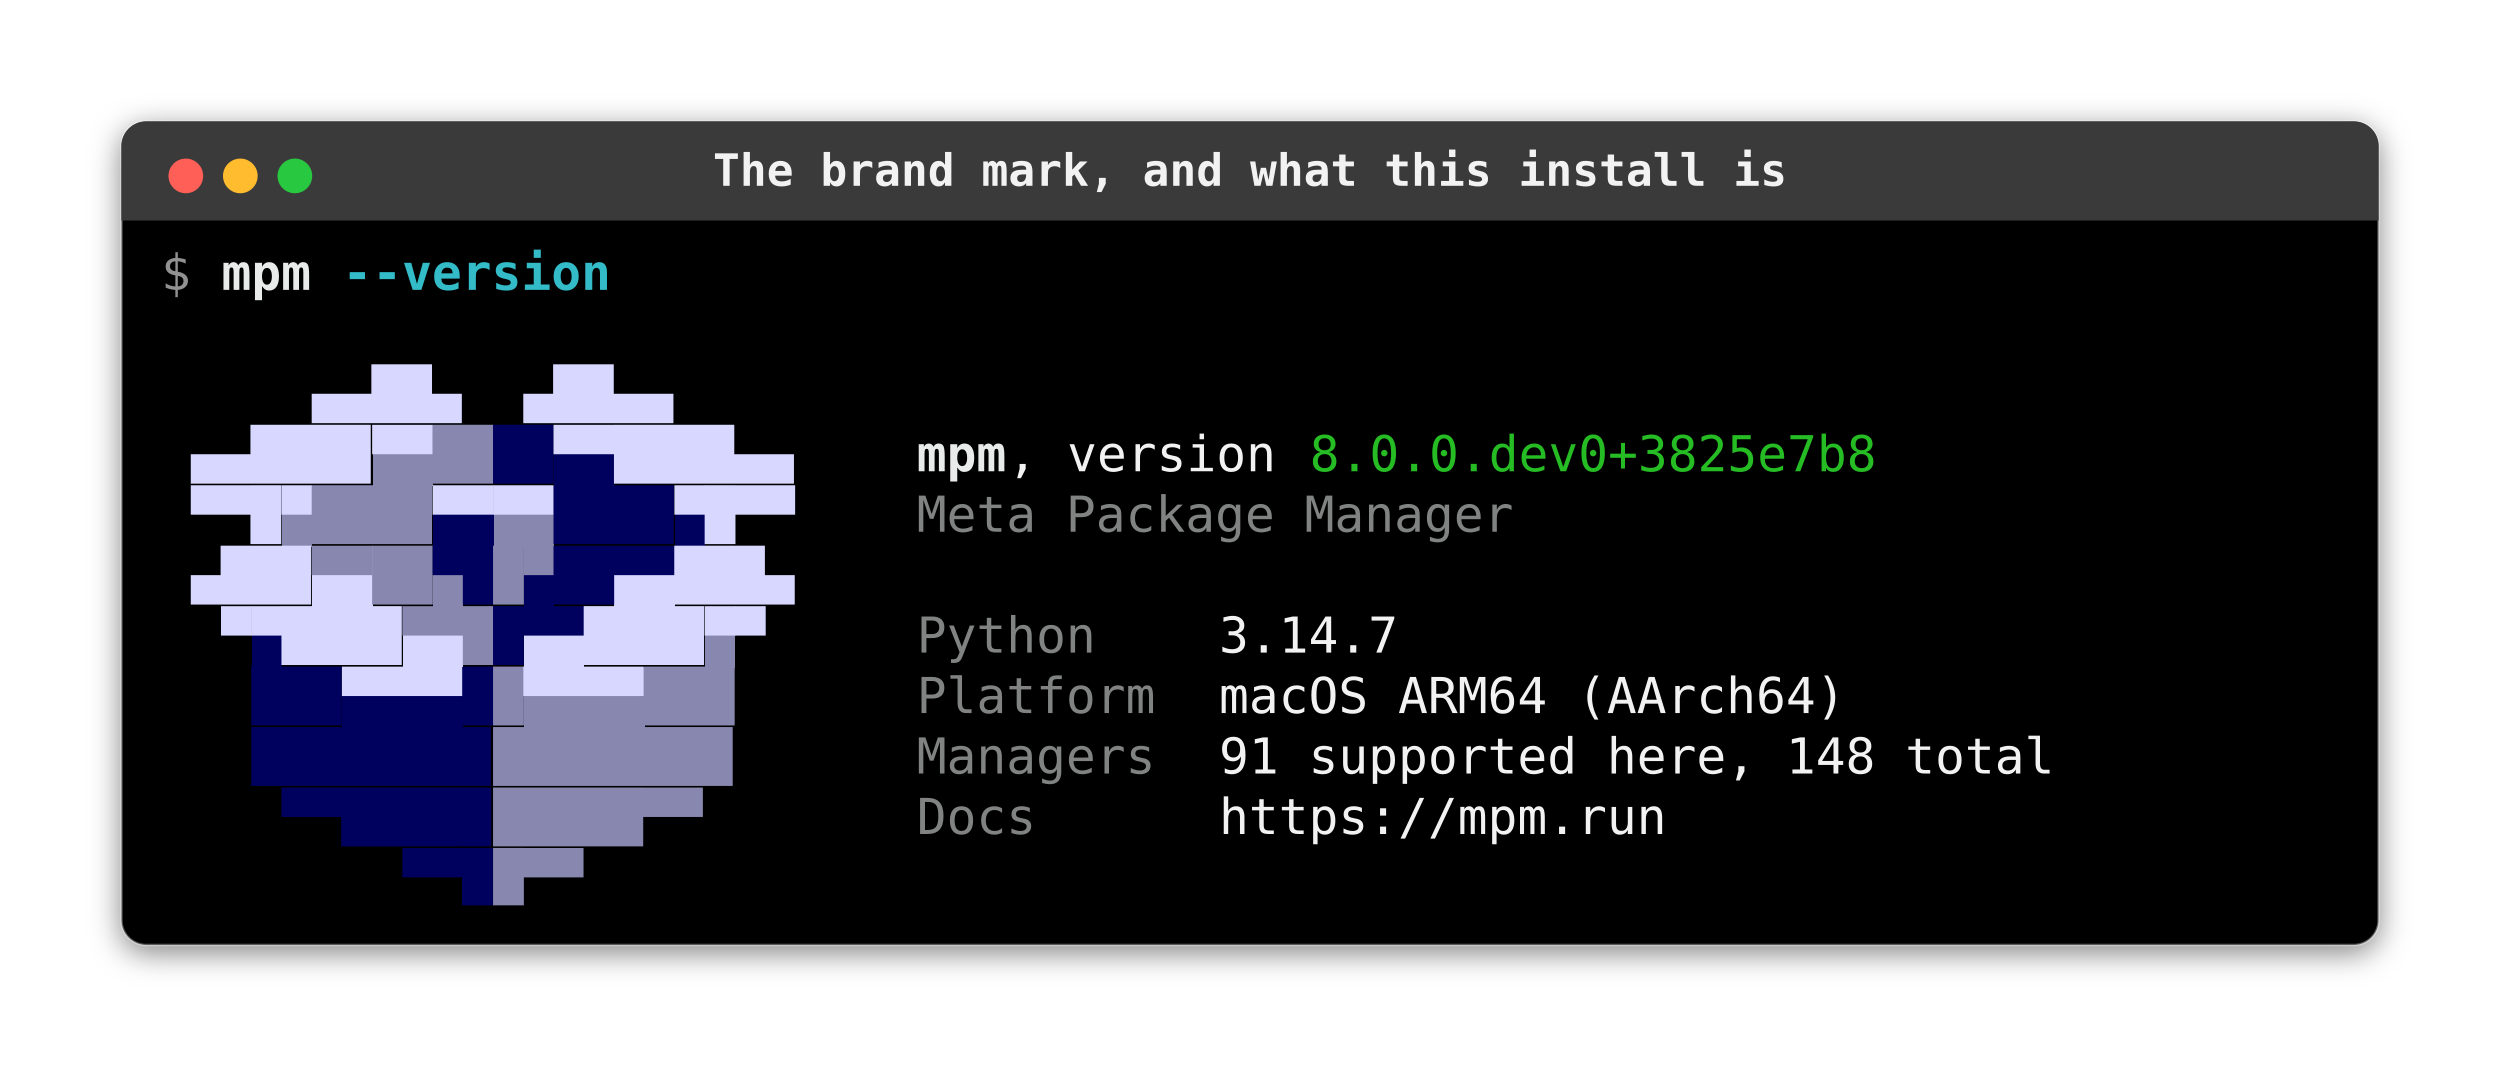
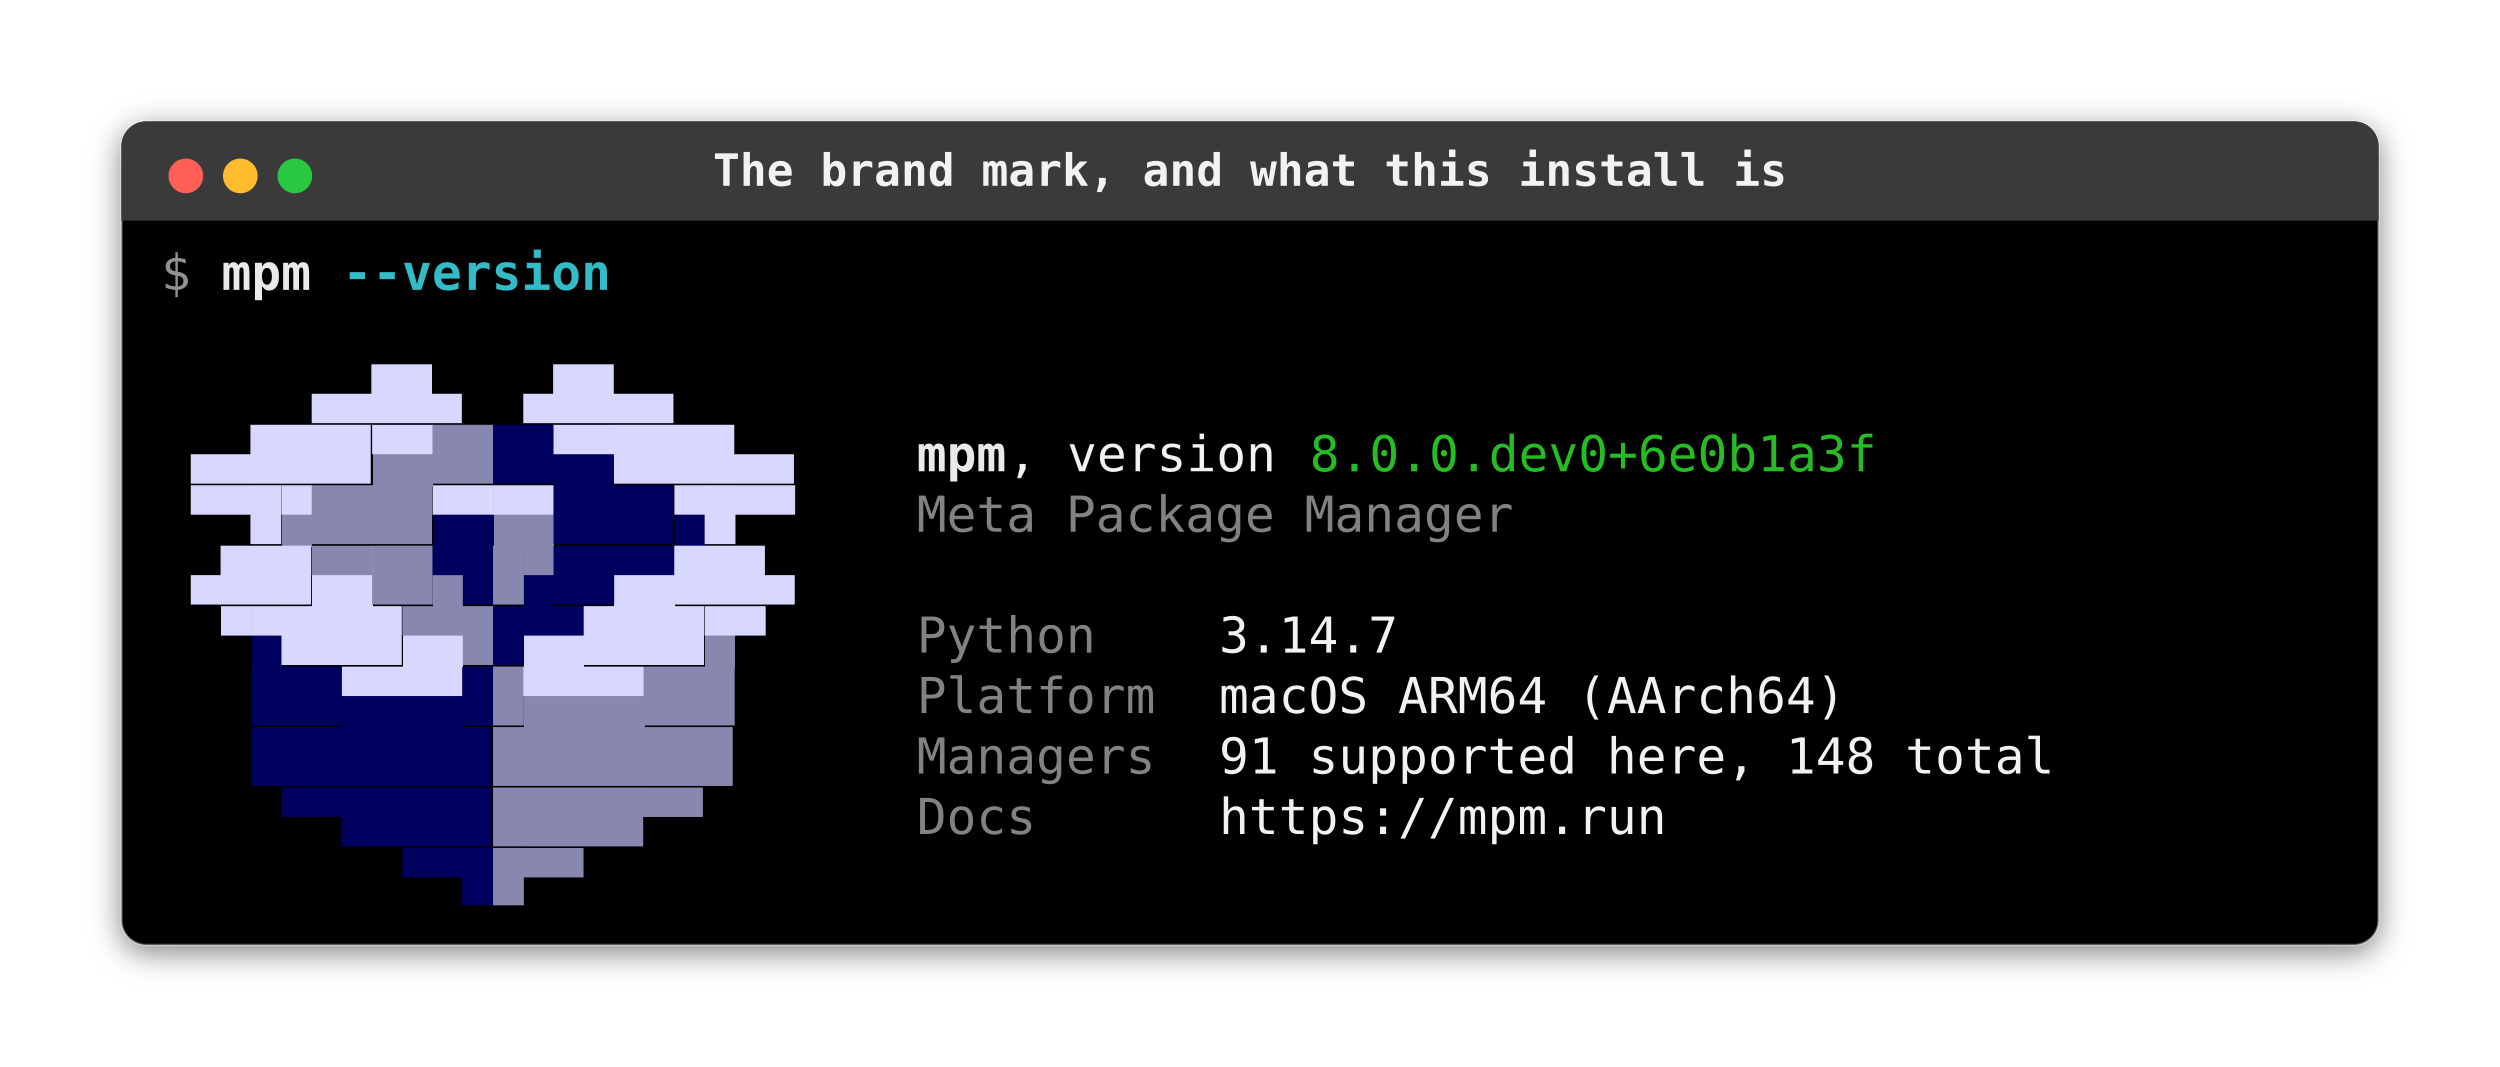
<svg xmlns="http://www.w3.org/2000/svg" viewBox="0 0 1009 430.4">
  <style>
    .mpm-version-cli-matrix {
        font-family: 'SF Mono', Menlo, Monaco, monospace;
        font-size: 20px;
        line-height: 24.4px;
        font-variant-east-asian: full-width;
    }
    .mpm-version-cli-title {
        font-size: 18px;
        font-weight: bold;
        font-family: 'SF Mono', Menlo, Monaco, monospace;
    }
    .mpm-version-cli-r1 { fill: #919191 }
    .mpm-version-cli-r2 { fill: #e9ebeb;font-weight: bold }
    .mpm-version-cli-r3 { fill: #33bbc8;font-weight: bold }
    .mpm-version-cli-r4 { fill: #d7d7ff }
    .mpm-version-cli-r5 { fill: #8787af }
    .mpm-version-cli-r6 { fill: #00005f }
    .mpm-version-cli-r7 { fill: #f2f2f2 }
    .mpm-version-cli-r8 { fill: #25bc24 }
    .mpm-version-cli-r9 { fill: #818383 }
</style>
  <defs>
    <clipPath id="mpm-version-cli-clip">
      <rect x="65" y="97" width="878.4" height="268.4" />
    </clipPath>
    <filter id="mpm-version-cli-shadow" x="-50%" y="-50%" width="200%" height="200%">
      <feGaussianBlur in="SourceAlpha" stdDeviation="6" />
      <feOffset dx="0" dy="3" result="cast" />
      <feFlood flood-color="rgba(0,0,0,0.5)" />
      <feComposite in2="cast" operator="in" result="shadow" />
      <feComposite in="shadow" in2="SourceAlpha" operator="out" />
    </filter>
  </defs>
  <rect filter="url(#mpm-version-cli-shadow)" x="49" y="49" width="911" height="332.4" rx="10" />
  <rect fill="#000000" stroke="rgba(255,255,255,0.35)" stroke-width="1" x="49" y="49" width="911" height="332.4" rx="10" />
  <path fill="#3a3a3a" d="M59,49 H950 A10,10 0 0 1 960,59 V89 H49 V59 A10,10 0 0 1 59,49 Z" />
  <g transform="translate(49, 49)">
    <g transform="translate(26,22)">
      <circle cx="0" cy="0" r="7" fill="#ff5f57" />
      <circle cx="22" cy="0" r="7" fill="#febc2e" />
      <circle cx="44" cy="0" r="7" fill="#28c840" />
    </g>
  </g>
  <text class="mpm-version-cli-title" fill="#f2f2f2" font-family="monospace" font-size="18" font-weight="bold" text-anchor="middle" x="504.5" y="75">The brand mark, and what this install is</text>
  <g clip-path="url(#mpm-version-cli-clip)">
    <g transform="translate(65, 97)">
      <rect fill="#8787af" x="85.4" y="74.7" width="24.4" height="24.6" shape-rendering="crispEdges" />
      <rect fill="#00005f" x="158.6" y="74.7" width="24.4" height="24.6" shape-rendering="crispEdges" />
      <rect fill="#8787af" x="48.8" y="99.1" width="12.2" height="24.6" shape-rendering="crispEdges" />
      <rect fill="#00005f" x="109.8" y="99.1" width="24.4" height="24.6" shape-rendering="crispEdges" />
      <rect fill="#8787af" x="134.2" y="99.1" width="24.4" height="24.6" shape-rendering="crispEdges" />
      <rect fill="#00005f" x="207.4" y="99.1" width="12.2" height="24.6" shape-rendering="crispEdges" />
      <rect fill="#d7d7ff" x="61" y="123.5" width="24.4" height="24.6" shape-rendering="crispEdges" />
      <rect fill="#8787af" x="109.8" y="123.5" width="12.2" height="24.6" shape-rendering="crispEdges" />
      <rect fill="#00005f" x="146.4" y="123.5" width="12.2" height="24.6" shape-rendering="crispEdges" />
      <rect fill="#d7d7ff" x="183" y="123.5" width="24.4" height="24.6" shape-rendering="crispEdges" />
      <rect fill="#00005f" x="36.6" y="147.9" width="12.2" height="24.6" shape-rendering="crispEdges" />
      <rect fill="#d7d7ff" x="97.6" y="147.9" width="24.4" height="24.6" shape-rendering="crispEdges" />
      <rect fill="#d7d7ff" x="146.4" y="147.9" width="24.4" height="24.6" shape-rendering="crispEdges" />
      <rect fill="#8787af" x="219.6" y="147.9" width="12.2" height="24.6" shape-rendering="crispEdges" />
      <rect fill="#00005f" x="73.2" y="172.3" width="48.8" height="24.6" shape-rendering="crispEdges" />
      <rect fill="#8787af" x="146.4" y="172.3" width="48.8" height="24.6" shape-rendering="crispEdges" />
      <g class="mpm-version-cli-matrix" font-family="monospace" font-size="20" fill="#f2f2f2">
        <text class="mpm-version-cli-r1" x="0" textLength="12.2" y="20">$</text>
        <text class="mpm-version-cli-r2" x="24.4" textLength="36.6" y="20">mpm</text>
        <text class="mpm-version-cli-r3" x="73.2" textLength="109.8" y="20">--version</text>
        <text class="mpm-version-cli-r4" x="61" textLength="61" y="68.8">▄▄██▄</text>
        <text class="mpm-version-cli-r4" x="146.4" textLength="61" y="68.8">▄██▄▄</text>
        <text class="mpm-version-cli-r4" x="12.2" textLength="73.2" y="93.2">▄▄████</text>
        <text class="mpm-version-cli-r4" x="85.4" textLength="24.4" y="93.2">▀▀</text>
        <text class="mpm-version-cli-r5" x="109.8" textLength="24.4" y="93.2">██</text>
        <text class="mpm-version-cli-r6" x="134.2" textLength="24.4" y="93.2">██</text>
        <text class="mpm-version-cli-r4" x="158.6" textLength="24.4" y="93.2">▀▀</text>
        <text class="mpm-version-cli-r4" x="183" textLength="73.2" y="93.2">████▄▄</text>
        <text class="mpm-version-cli-r2" x="305" textLength="36.6" y="93.2">mpm</text>
        <text class="mpm-version-cli-r7" x="341.6" textLength="109.8" y="93.2">, version</text>
-         <text class="mpm-version-cli-r8" x="463.6" textLength="231.8" y="93.2">8.0.0.dev0+3825e7b8</text>
+         <text class="mpm-version-cli-r8" x="463.6" textLength="231.8" y="93.2">8.0.0.dev0+6e0b1a3f</text>
        <text class="mpm-version-cli-r4" x="12.2" textLength="36.6" y="117.6">▀▀█</text>
        <text class="mpm-version-cli-r4" x="48.8" textLength="12.2" y="117.6">▀</text>
        <text class="mpm-version-cli-r5" x="61" textLength="48.8" y="117.6">████</text>
        <text class="mpm-version-cli-r4" x="109.8" textLength="24.4" y="117.6">▀▀</text>
        <text class="mpm-version-cli-r4" x="134.2" textLength="24.4" y="117.6">▀▀</text>
        <text class="mpm-version-cli-r6" x="158.6" textLength="48.8" y="117.6">████</text>
        <text class="mpm-version-cli-r4" x="207.4" textLength="12.2" y="117.6">▀</text>
        <text class="mpm-version-cli-r4" x="219.6" textLength="36.6" y="117.6">█▀▀</text>
        <text class="mpm-version-cli-r9" x="305" textLength="244" y="117.6">Meta Package Manager</text>
        <text class="mpm-version-cli-r4" x="12.2" textLength="48.8" y="142">▄███</text>
        <text class="mpm-version-cli-r5" x="61" textLength="24.4" y="142">▀▀</text>
        <text class="mpm-version-cli-r5" x="85.4" textLength="24.4" y="142">██</text>
        <text class="mpm-version-cli-r6" x="109.8" textLength="12.2" y="142">▀</text>
        <text class="mpm-version-cli-r6" x="122" textLength="12.2" y="142">█</text>
        <text class="mpm-version-cli-r5" x="134.2" textLength="12.2" y="142">█</text>
        <text class="mpm-version-cli-r5" x="146.4" textLength="12.2" y="142">▀</text>
        <text class="mpm-version-cli-r6" x="158.6" textLength="24.4" y="142">██</text>
        <text class="mpm-version-cli-r6" x="183" textLength="24.4" y="142">▀▀</text>
        <text class="mpm-version-cli-r4" x="207.4" textLength="48.8" y="142">███▄</text>
        <text class="mpm-version-cli-r4" x="24.4" textLength="12.2" y="166.4">▀</text>
        <text class="mpm-version-cli-r4" x="36.6" textLength="12.2" y="166.4">▀</text>
        <text class="mpm-version-cli-r4" x="48.8" textLength="48.8" y="166.4">████</text>
        <text class="mpm-version-cli-r5" x="97.6" textLength="24.4" y="166.4">▀▀</text>
        <text class="mpm-version-cli-r5" x="122" textLength="12.2" y="166.4">█</text>
        <text class="mpm-version-cli-r6" x="134.2" textLength="12.2" y="166.4">█</text>
        <text class="mpm-version-cli-r6" x="146.4" textLength="24.4" y="166.4">▀▀</text>
        <text class="mpm-version-cli-r4" x="170.8" textLength="48.8" y="166.4">████</text>
        <text class="mpm-version-cli-r4" x="219.6" textLength="12.2" y="166.4">▀</text>
        <text class="mpm-version-cli-r4" x="231.8" textLength="12.2" y="166.4">▀</text>
        <text class="mpm-version-cli-r9" x="305" textLength="73.2" y="166.4">Python</text>
        <text class="mpm-version-cli-r7" x="427" textLength="73.2" y="166.4">3.14.7</text>
        <text class="mpm-version-cli-r6" x="36.6" textLength="36.6" y="190.8">███</text>
        <text class="mpm-version-cli-r4" x="73.2" textLength="48.8" y="190.8">▀▀▀▀</text>
        <text class="mpm-version-cli-r6" x="122" textLength="12.2" y="190.8">█</text>
        <text class="mpm-version-cli-r5" x="134.2" textLength="12.2" y="190.8">█</text>
        <text class="mpm-version-cli-r4" x="146.4" textLength="48.8" y="190.8">▀▀▀▀</text>
        <text class="mpm-version-cli-r5" x="195.2" textLength="36.6" y="190.8">███</text>
        <text class="mpm-version-cli-r9" x="305" textLength="97.6" y="190.8">Platform</text>
        <text class="mpm-version-cli-r7" x="427" textLength="256.2" y="190.8">macOS ARM64 (AArch64)</text>
        <text class="mpm-version-cli-r6" x="36.6" textLength="97.6" y="215.2">████████</text>
        <text class="mpm-version-cli-r5" x="134.2" textLength="97.6" y="215.2">████████</text>
        <text class="mpm-version-cli-r9" x="305" textLength="97.6" y="215.2">Managers</text>
        <text class="mpm-version-cli-r7" x="427" textLength="341.6" y="215.2">91 supported here, 148 total</text>
        <text class="mpm-version-cli-r6" x="48.8" textLength="85.4" y="239.6">▀▀█████</text>
        <text class="mpm-version-cli-r5" x="134.2" textLength="85.4" y="239.6">█████▀▀</text>
        <text class="mpm-version-cli-r9" x="305" textLength="48.8" y="239.6">Docs</text>
        <text class="mpm-version-cli-r7" x="427" textLength="183" y="239.6">https://mpm.run</text>
        <text class="mpm-version-cli-r6" x="97.6" textLength="36.6" y="264">▀▀█</text>
        <text class="mpm-version-cli-r5" x="134.2" textLength="36.6" y="264">█▀▀</text>
      </g>
    </g>
  </g>
</svg>
